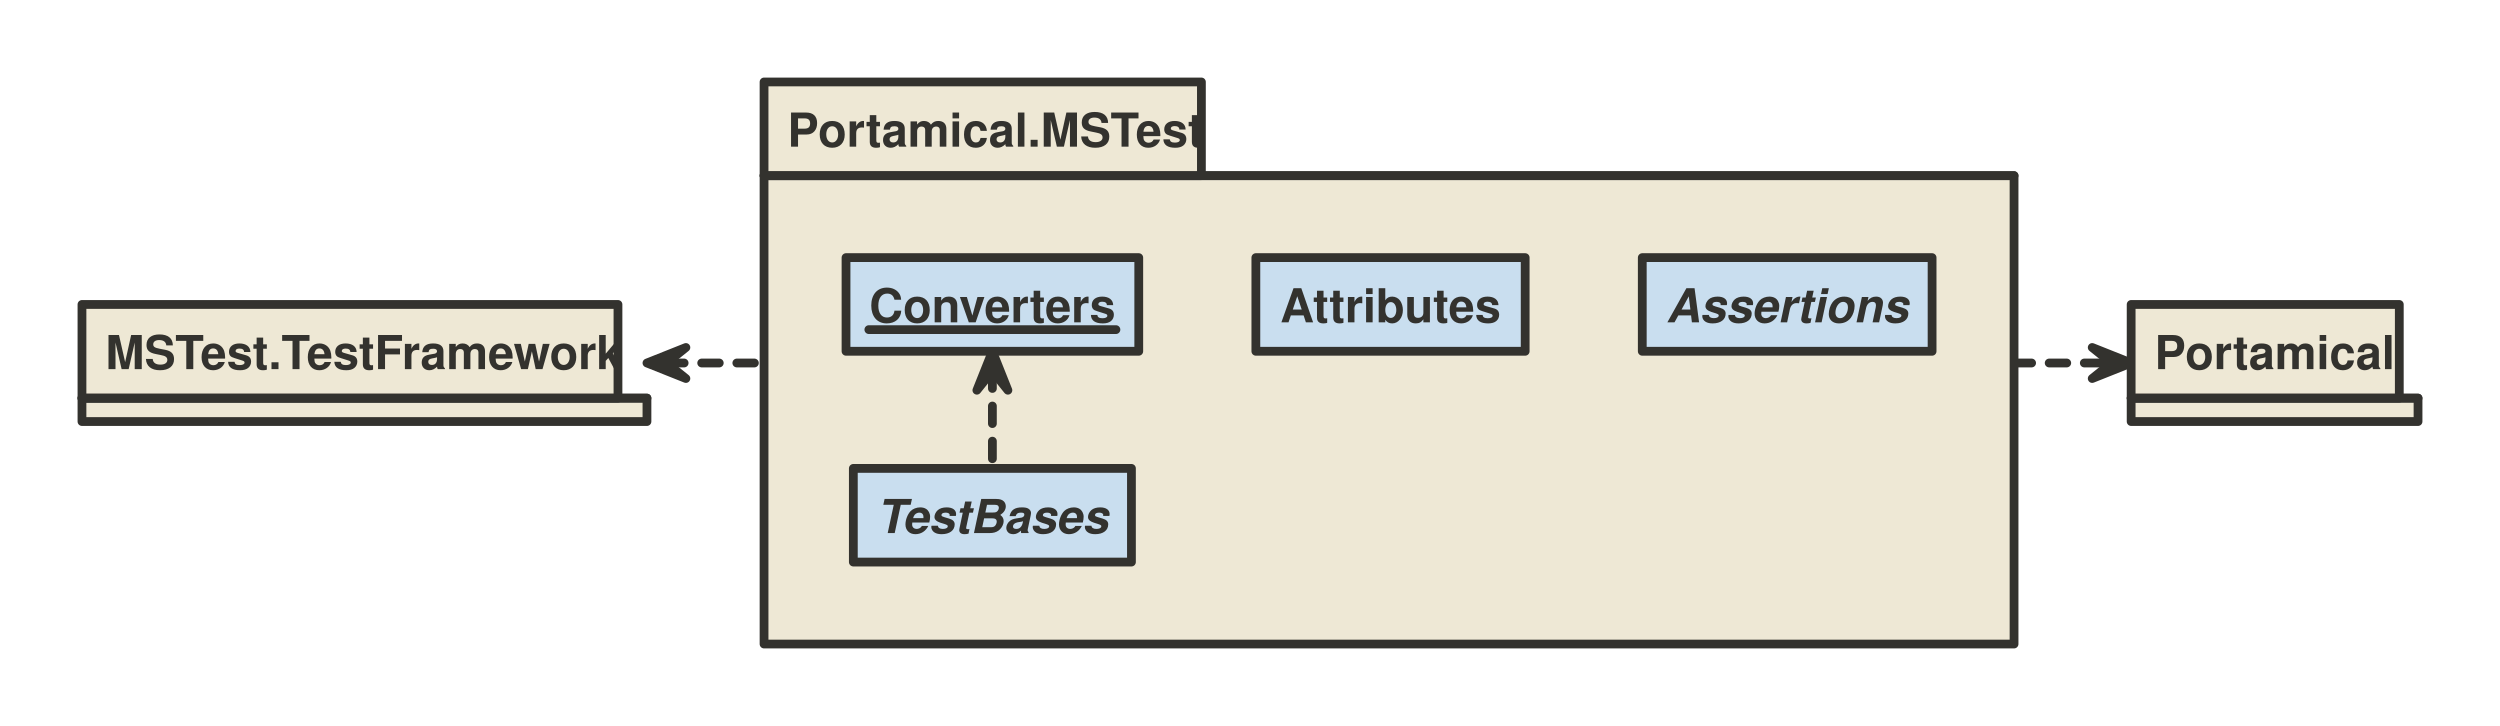
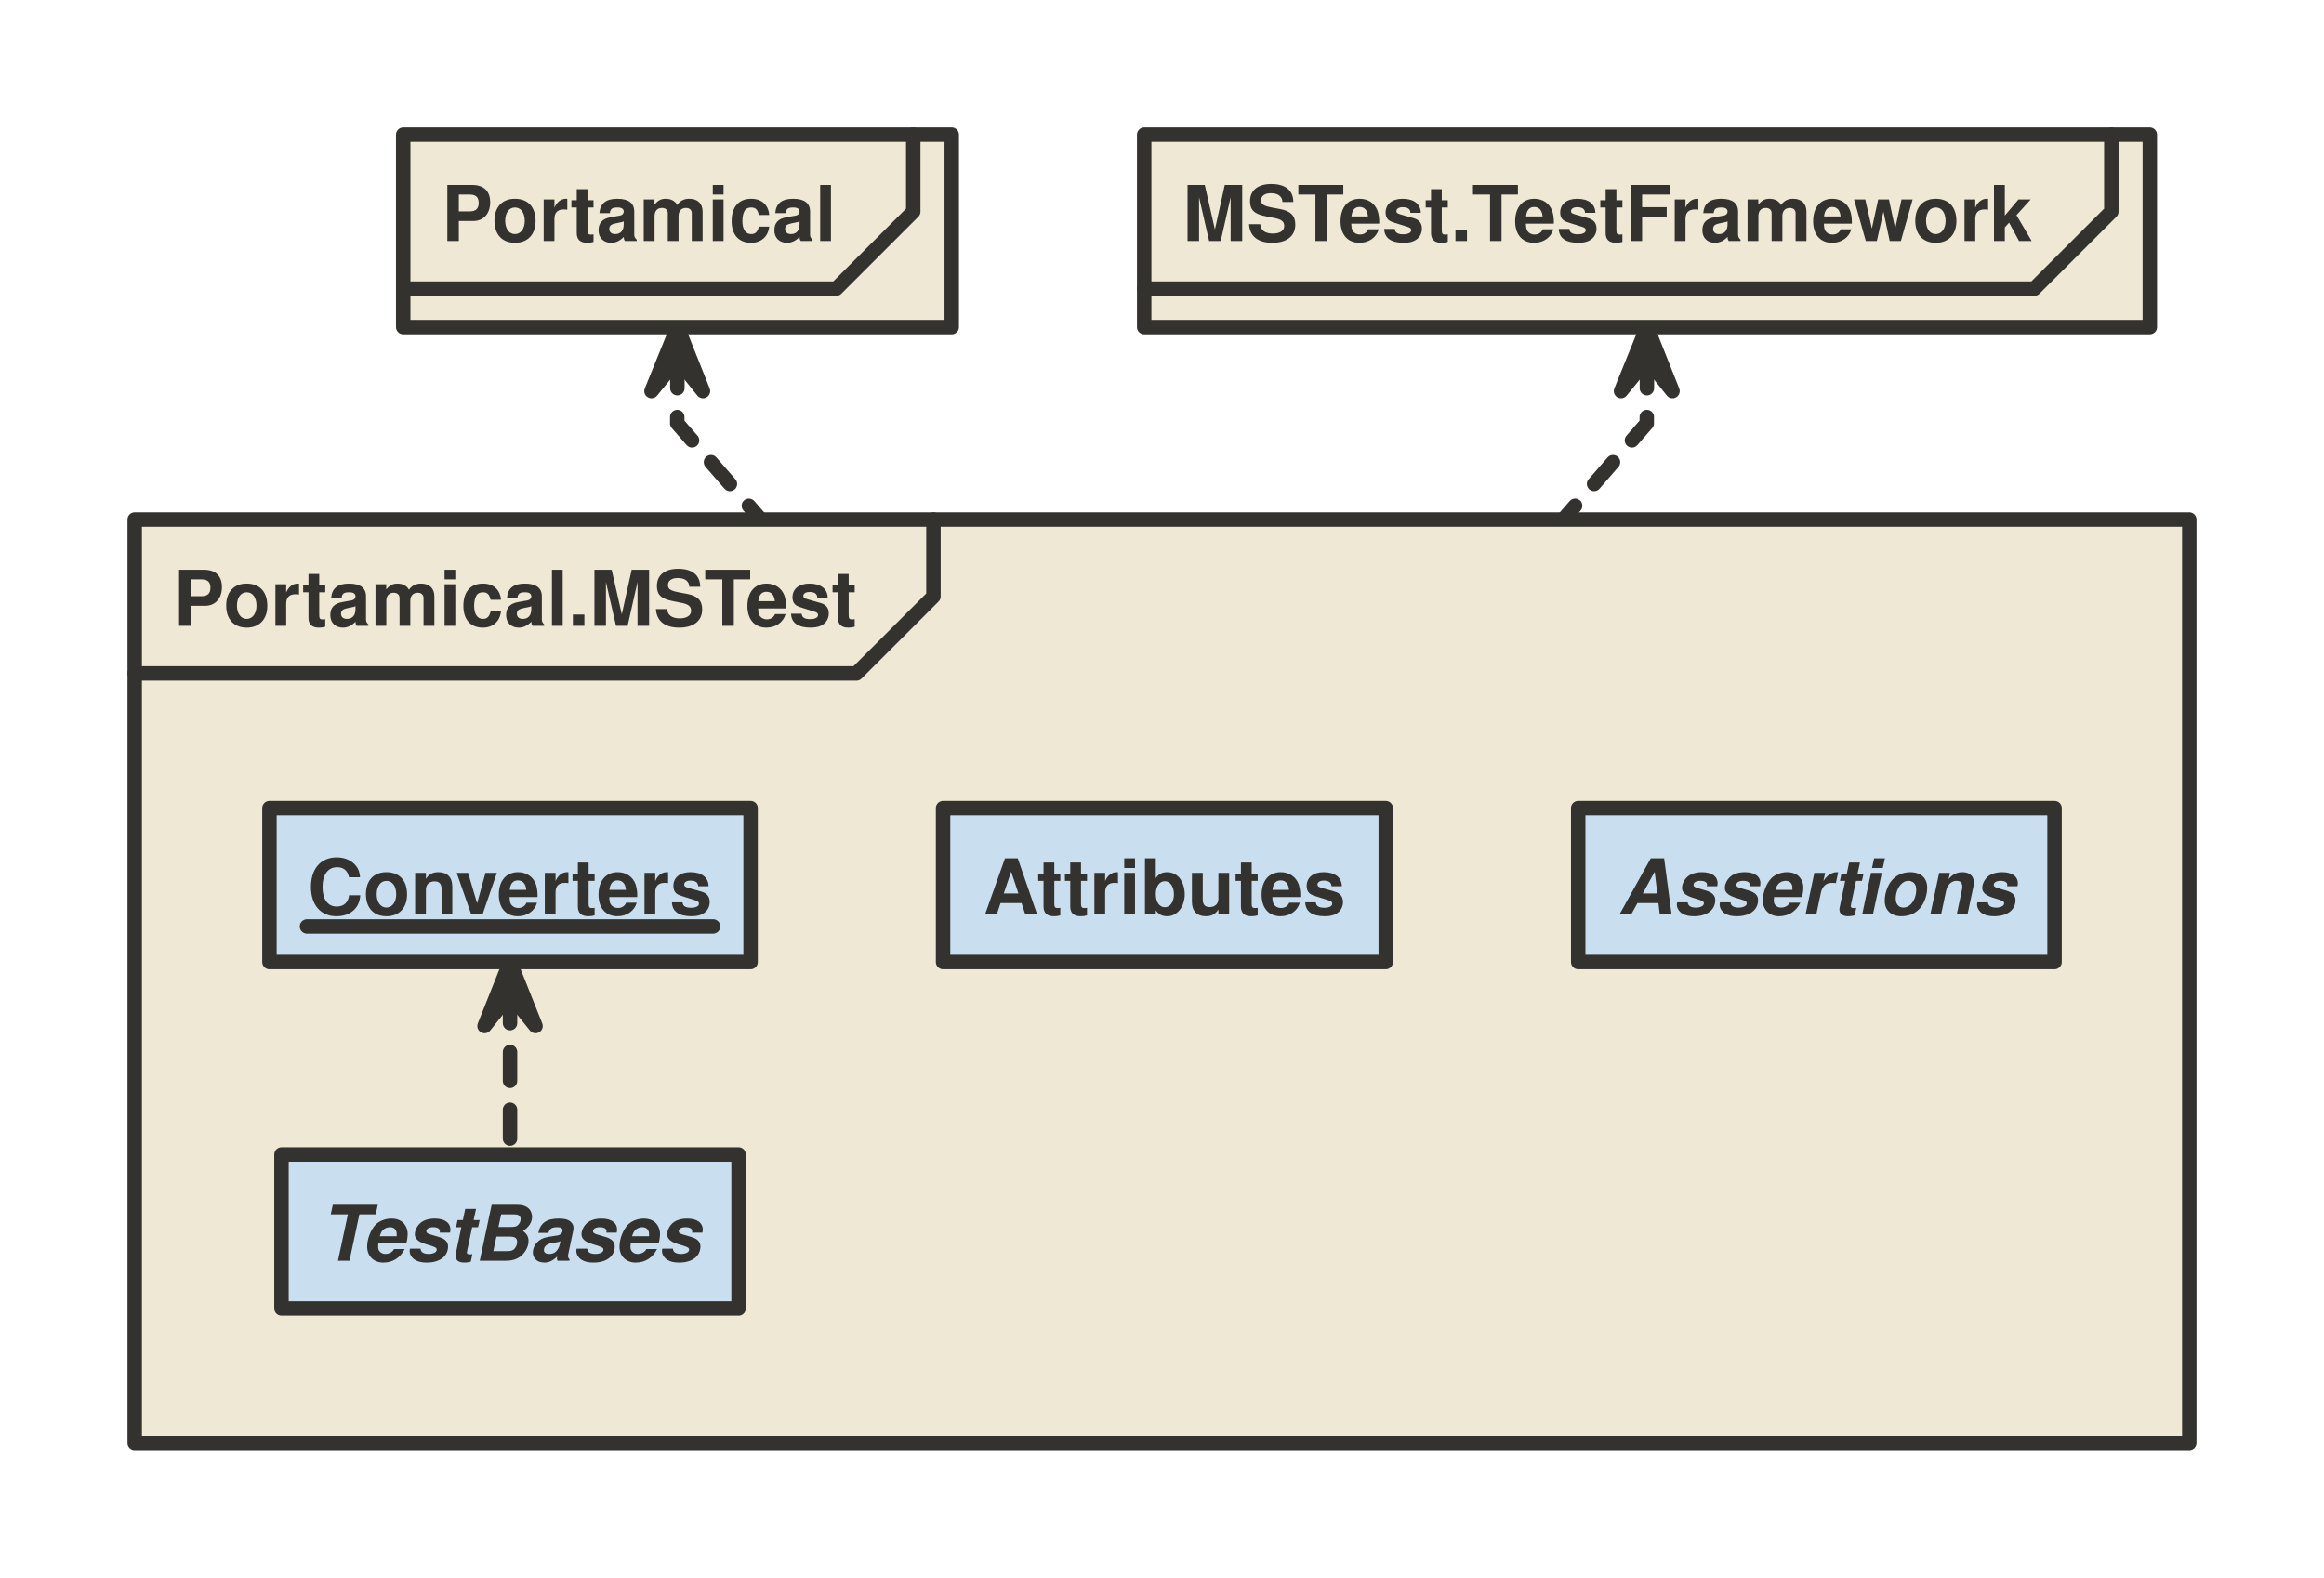
- <svg xmlns="http://www.w3.org/2000/svg" version="1.1" baseProfile="full" width="854.0" height="248.0" viewBox="0 0 854 248">
+ <svg xmlns="http://www.w3.org/2000/svg" version="1.1" baseProfile="full" width="483.0" height="328.0" viewBox="0 0 483 328">
  <g stroke-width="1.0" text-align="left" font="12pt Helvetica, Arial, sans-serif" font-size="12pt" font-family="Helvetica" font-weight="bold" font-style="normal">
    <g font-family="Helvetica" font-size="12pt" font-weight="bold" font-style="normal" stroke-width="3.0" stroke-linejoin="round" stroke-linecap="round" stroke="#33322E">
      <g stroke="transparent" fill="transparent">
-         <rect x="0.0" y="0.0" height="248.0" width="854.0" stroke="none" />
+         <rect x="0.0" y="0.0" height="328.0" width="483.0" stroke="none" />
      </g>
      <g transform="translate(8, 8)" fill="#33322E">
        <g transform="translate(20, 20)" fill="#33322E" font-family="Helvetica" font-size="12pt" font-weight="normal" font-style="normal">
          <g stroke-dasharray="6 6">
-             <path d="M199.7 96.0 L213 96 L233 96 L233.0 96.0 " fill="none" />
+             <path d="M112.8 46.7 L112.75 60 L130.121 80 L130.1 80.0 " fill="none" />
          </g>
-           <path d="M206.3 90.7 L199.7 96.0 L206.3 101.3 L193.0 96.0 Z" />
+           <path d="M118.1 53.3 L112.8 46.7 L107.4 53.3 L112.8 40.0 Z" />
          <g stroke-dasharray="6 6">
-             <path d="M660.0 96.0 L680 96 L693.333 96 L693.3 96.0 " fill="none" />
+             <path d="M314.3 46.7 L314.25 60 L296.879 80 L296.9 80.0 " fill="none" />
          </g>
-           <path d="M686.7 101.3 L693.3 96.0 L686.7 90.7 L700.0 96.0 Z" />
-           <g data-name="MSTest.TestFramework">
-             <g fill="#eee8d5" stroke="#33322E" data-name="MSTest.TestFramework">
-               <rect x="0.0" y="108.0" height="8.0" width="193.0" data-name="MSTest.TestFramework" />
-               <path d="M0.0 108.0 L0.0 76.0 L183.1 76.0 L183.1 108.0 Z" data-name="MSTest.TestFramework" />
-               <path d="M0.0 108.0 L193.0 108.0" fill="none" data-name="MSTest.TestFramework" />
+           <path d="M319.6 53.3 L314.3 46.7 L308.9 53.3 L314.3 40.0 Z" />
+           <g data-name="Portamical">
+             <g fill="#eee8d5" stroke="#33322E" data-name="Portamical">
+               <rect x="55.8" y="0.0" height="40.0" width="114.0" data-name="Portamical" />
+               <path d="M55.8 32.0 L145.8 32.0 L161.8 16.0 L161.8 0.0" fill="none" data-name="Portamical" />
            </g>
-             <g transform="translate(0, 76)" font-family="Helvetica" font-size="12pt" font-weight="bold" font-style="normal" data-name="MSTest.TestFramework" data-compartment="0">
-               <g transform="translate(8, 8)" fill="#33322E" text-align="left" data-name="MSTest.TestFramework" data-compartment="0">
-                 <text x="0.0" y="14.1" stroke="none" data-name="MSTest.TestFramework" data-compartment="0">MSTest.TestFramework</text>
+             <g transform="translate(55.75, 0)" font-family="Helvetica" font-size="12pt" font-weight="bold" font-style="normal" data-name="Portamical" data-compartment="0">
+               <g transform="translate(8, 8)" fill="#33322E" text-align="left" data-name="Portamical" data-compartment="0">
+                 <text x="0.0" y="14.1" stroke="none" data-name="Portamical" data-compartment="0">Portamical</text>
              </g>
            </g>
-             <g transform="translate(0, 108)" font-family="Helvetica" font-size="12pt" font-weight="normal" font-style="normal" data-name="MSTest.TestFramework" data-compartment="1">
-               <g transform="translate(8, 8)" fill="#33322E" data-name="MSTest.TestFramework" data-compartment="1">
+             <g transform="translate(55.75, 32)" font-family="Helvetica" font-size="12pt" font-weight="normal" font-style="normal" data-name="Portamical" data-compartment="1">
+               <g transform="translate(8, 8)" fill="#33322E" data-name="Portamical" data-compartment="1">
								
							</g>
            </g>
          </g>
          <g data-name="Portamical.MSTest">
            <g fill="#eee8d5" stroke="#33322E" data-name="Portamical.MSTest">
-               <rect x="233.0" y="32.0" height="160.0" width="427.0" data-name="Portamical.MSTest" />
-               <path d="M233.0 32.0 L233.0 0.0 L382.4 0.0 L382.4 32.0 Z" data-name="Portamical.MSTest" />
-               <path d="M233.0 32.0 L660.0 32.0" fill="none" data-name="Portamical.MSTest" />
+               <rect x="0.0" y="80.0" height="192.0" width="427.0" data-name="Portamical.MSTest" />
+               <path d="M0.0 112.0 L150.0 112.0 L166.0 96.0 L166.0 80.0" fill="none" data-name="Portamical.MSTest" />
            </g>
-             <g transform="translate(233, 0)" font-family="Helvetica" font-size="12pt" font-weight="bold" font-style="normal" data-name="Portamical.MSTest" data-compartment="0">
+             <g transform="translate(0, 80)" font-family="Helvetica" font-size="12pt" font-weight="bold" font-style="normal" data-name="Portamical.MSTest" data-compartment="0">
              <g transform="translate(8, 8)" fill="#33322E" text-align="left" data-name="Portamical.MSTest" data-compartment="0">
                <text x="0.0" y="14.1" stroke="none" data-name="Portamical.MSTest" data-compartment="0">Portamical.MSTest</text>
              </g>
            </g>
-             <g transform="translate(233, 32)" font-family="Helvetica" font-size="12pt" font-weight="normal" font-style="normal" data-name="Portamical.MSTest" data-compartment="1">
+             <g transform="translate(0, 112)" font-family="Helvetica" font-size="12pt" font-weight="normal" font-style="normal" data-name="Portamical.MSTest" data-compartment="1">
              <g transform="translate(8, 8)" fill="#33322E" data-name="Portamical.MSTest" data-compartment="1">
                <g transform="translate(20, 20)" fill="#33322E" font-family="Helvetica" font-size="12pt" font-weight="normal" font-style="normal" data-name="Portamical.MSTest" data-compartment="1">
                  <g stroke-dasharray="6 6" data-name="Portamical.MSTest" data-compartment="1">
                    <path d="M50.0 38.7 L50 52 L50 72 L50.0 72.0 " fill="none" data-name="Portamical.MSTest" data-compartment="1" />
                  </g>
                  <path d="M55.3 45.3 L50.0 38.7 L44.7 45.3 L50.0 32.0 Z" data-name="Portamical.MSTest" data-compartment="1" />
                  <g data-name="Converters">
                    <g fill="#C9DEEF" stroke="#33322E" data-name="Converters">
                      <rect x="0.0" y="0.0" height="32.0" width="100.0" data-name="Converters" />
                    </g>
                    <g transform="translate(0, 0)" font-family="Helvetica" font-size="12pt" font-weight="bold" font-style="normal" data-name="Converters" data-compartment="0">
                      <g transform="translate(8, 8)" fill="#33322E" text-align="center" stroke-width="3.0" data-name="Converters" data-compartment="0">
                        <text x="42.0" y="14.1" stroke="none" text-anchor="middle" data-name="Converters" data-compartment="0">Converters</text>
                        <path d="M-0.2 16.6 L84.2 16.6" fill="none" data-name="Converters" data-compartment="0" />
                      </g>
                    </g>
                  </g>
                  <g data-name="Attributes">
                    <g fill="#C9DEEF" stroke="#33322E" data-name="Attributes">
                      <rect x="140.0" y="0.0" height="32.0" width="92.0" data-name="Attributes" />
                    </g>
                    <g transform="translate(140, 0)" font-family="Helvetica" font-size="12pt" font-weight="bold" font-style="normal" data-name="Attributes" data-compartment="0">
                      <g transform="translate(8, 8)" fill="#33322E" text-align="center" data-name="Attributes" data-compartment="0">
                        <text x="38.0" y="14.1" stroke="none" text-anchor="middle" data-name="Attributes" data-compartment="0">Attributes</text>
                      </g>
                    </g>
                  </g>
                  <g data-name="TestBases">
                    <g fill="#C9DEEF" stroke="#33322E" data-name="TestBases">
                      <rect x="2.5" y="72.0" height="32.0" width="95.0" data-name="TestBases" />
                    </g>
                    <g transform="translate(2.5, 72)" font-family="Helvetica" font-size="12pt" font-weight="bold" font-style="italic" data-name="TestBases" data-compartment="0">
                      <g transform="translate(8, 8)" fill="#33322E" text-align="center" data-name="TestBases" data-compartment="0">
                        <text x="39.5" y="14.1" stroke="none" text-anchor="middle" data-name="TestBases" data-compartment="0">TestBases</text>
                      </g>
                    </g>
                  </g>
                  <g data-name="Assertions">
                    <g fill="#C9DEEF" stroke="#33322E" data-name="Assertions">
                      <rect x="272.0" y="0.0" height="32.0" width="99.0" data-name="Assertions" />
                    </g>
                    <g transform="translate(272, 0)" font-family="Helvetica" font-size="12pt" font-weight="bold" font-style="italic" data-name="Assertions" data-compartment="0">
                      <g transform="translate(8, 8)" fill="#33322E" text-align="center" data-name="Assertions" data-compartment="0">
                        <text x="41.5" y="14.1" stroke="none" text-anchor="middle" data-name="Assertions" data-compartment="0">Assertions</text>
                      </g>
                    </g>
                  </g>
                </g>
              </g>
            </g>
          </g>
-           <g data-name="Portamical">
-             <g fill="#eee8d5" stroke="#33322E" data-name="Portamical">
-               <rect x="700.0" y="108.0" height="8.0" width="98.0" data-name="Portamical" />
-               <path d="M700.0 108.0 L700.0 76.0 L791.6 76.0 L791.6 108.0 Z" data-name="Portamical" />
-               <path d="M700.0 108.0 L798.0 108.0" fill="none" data-name="Portamical" />
+           <g data-name="MSTest.TestFramework">
+             <g fill="#eee8d5" stroke="#33322E" data-name="MSTest.TestFramework">
+               <rect x="209.8" y="0.0" height="40.0" width="209.0" data-name="MSTest.TestFramework" />
+               <path d="M209.8 32.0 L394.8 32.0 L410.8 16.0 L410.8 0.0" fill="none" data-name="MSTest.TestFramework" />
            </g>
-             <g transform="translate(700, 76)" font-family="Helvetica" font-size="12pt" font-weight="bold" font-style="normal" data-name="Portamical" data-compartment="0">
-               <g transform="translate(8, 8)" fill="#33322E" text-align="left" data-name="Portamical" data-compartment="0">
-                 <text x="0.0" y="14.1" stroke="none" data-name="Portamical" data-compartment="0">Portamical</text>
+             <g transform="translate(209.75, 0)" font-family="Helvetica" font-size="12pt" font-weight="bold" font-style="normal" data-name="MSTest.TestFramework" data-compartment="0">
+               <g transform="translate(8, 8)" fill="#33322E" text-align="left" data-name="MSTest.TestFramework" data-compartment="0">
+                 <text x="0.0" y="14.1" stroke="none" data-name="MSTest.TestFramework" data-compartment="0">MSTest.TestFramework</text>
              </g>
            </g>
-             <g transform="translate(700, 108)" font-family="Helvetica" font-size="12pt" font-weight="normal" font-style="normal" data-name="Portamical" data-compartment="1">
-               <g transform="translate(8, 8)" fill="#33322E" data-name="Portamical" data-compartment="1">
+             <g transform="translate(209.75, 32)" font-family="Helvetica" font-size="12pt" font-weight="normal" font-style="normal" data-name="MSTest.TestFramework" data-compartment="1">
+               <g transform="translate(8, 8)" fill="#33322E" data-name="MSTest.TestFramework" data-compartment="1">
								
							</g>
            </g>
          </g>
        </g>
      </g>
    </g>
  </g>
</svg>
